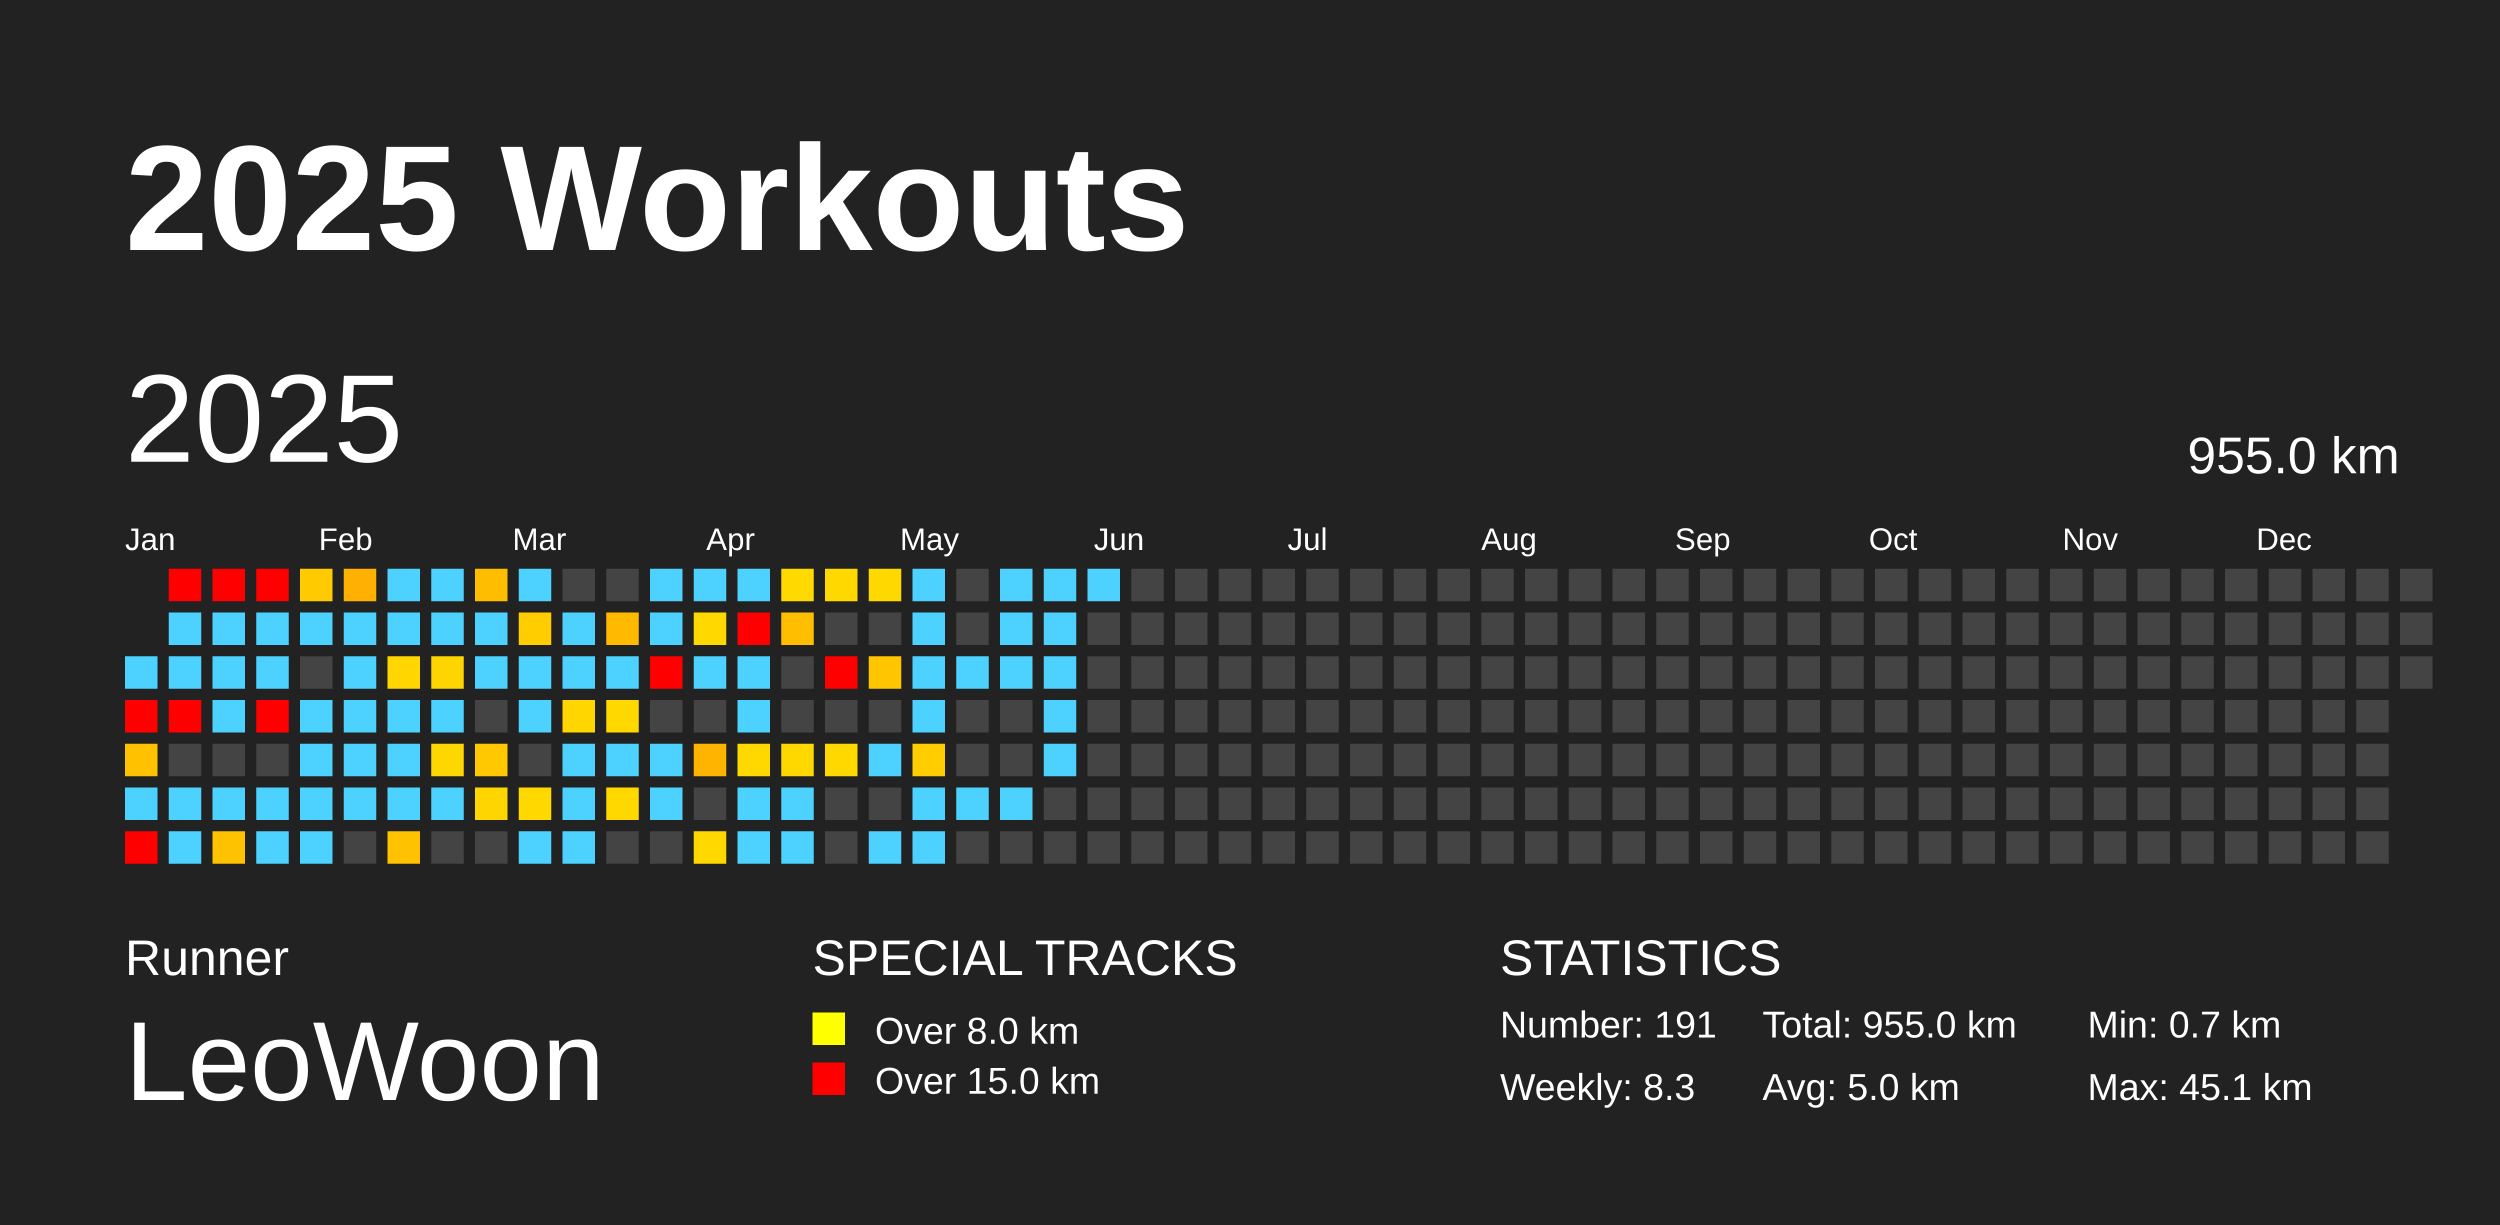
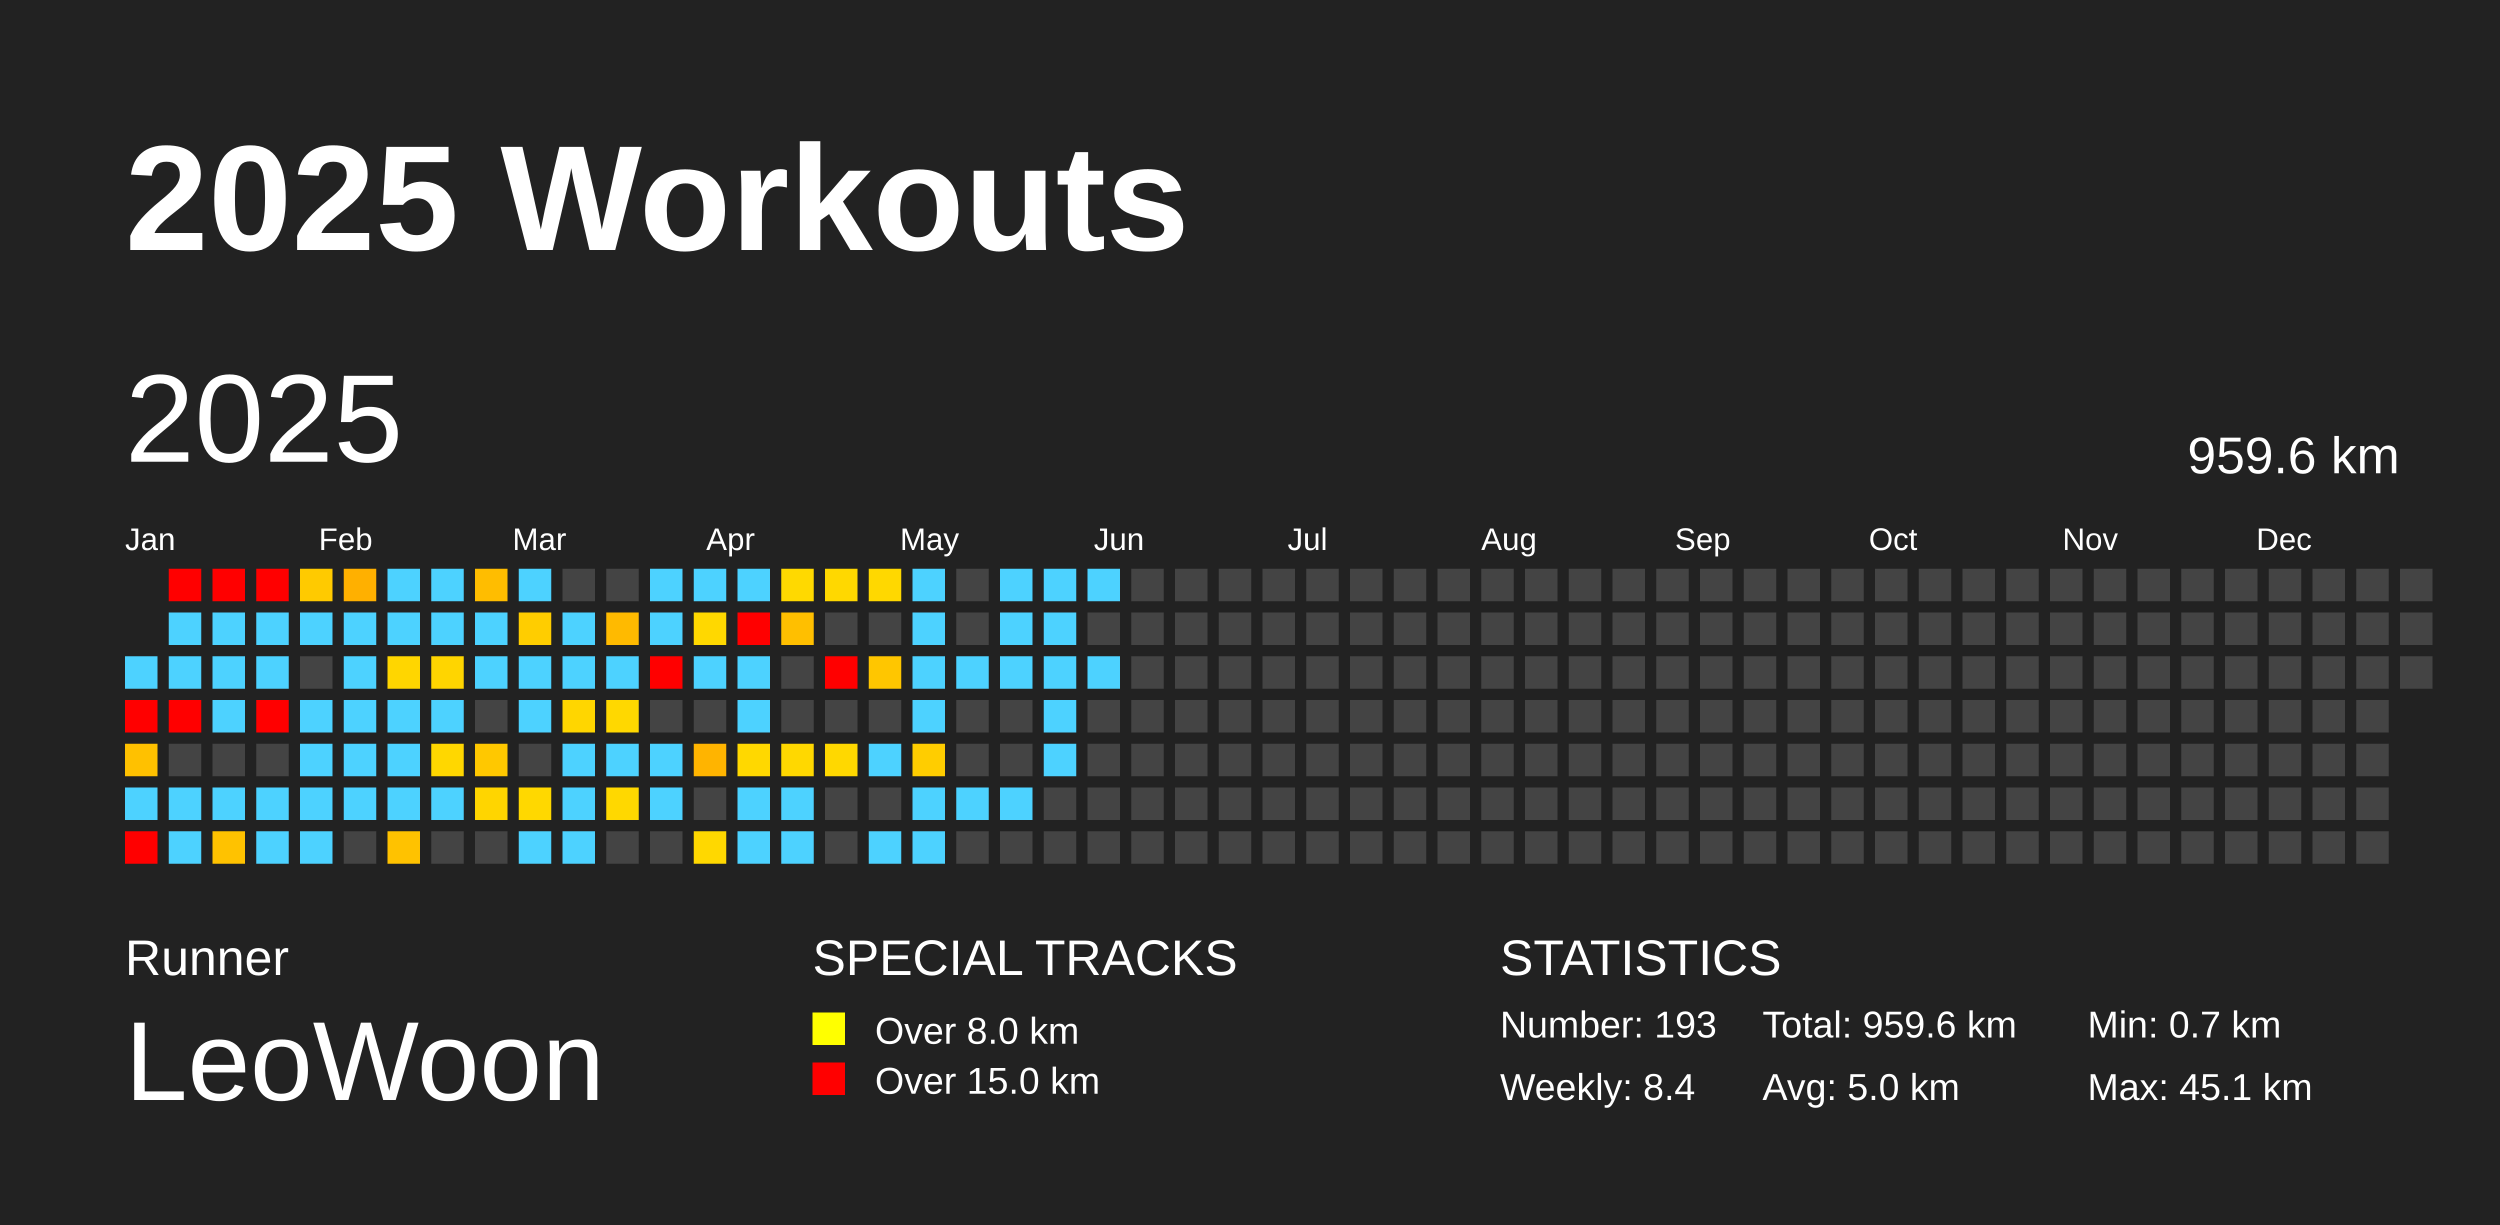
<svg xmlns="http://www.w3.org/2000/svg" baseProfile="full" height="98mm" version="1.1" viewBox="0,0,200,98" width="200mm">
  <defs />
  <rect fill="#222222" height="98" width="200" x="0" y="0" />
  <text fill="#FFFFFF" style="font-size:12px; font-family:Arial; font-weight:bold;" x="10" y="20">2025 Workouts</text>
  <text fill="#FFFFFF" style="font-size:4px; font-family:Arial" x="10" y="78">Runner</text>
  <text fill="#FFFFFF" style="font-size:9px; font-family:Arial" x="10" y="88">LeoWoon</text>
  <text fill="#FFFFFF" style="font-size:4px; font-family:Arial" x="65" y="78">SPECIAL TRACKS</text>
  <rect fill="yellow" height="2.6" width="2.6" x="65" y="81" />
  <text fill="#FFFFFF" style="font-size:3px; font-family:Arial" x="70" y="83.5">Over 8.0 km</text>
  <rect fill="red" height="2.6" width="2.6" x="65" y="85" />
  <text fill="#FFFFFF" style="font-size:3px; font-family:Arial" x="70" y="87.5">Over 15.0 km</text>
  <text fill="#FFFFFF" style="font-size:4px; font-family:Arial" x="120" y="78">STATISTICS</text>
-   <text fill="#FFFFFF" style="font-size:3px; font-family:Arial" x="120" y="83">Number: 191</text>
-   <text fill="#FFFFFF" style="font-size:3px; font-family:Arial" x="120" y="88">Weekly: 8.3</text>
-   <text fill="#FFFFFF" style="font-size:3px; font-family:Arial" x="141" y="83">Total: 955.0 km</text>
+   <text fill="#FFFFFF" style="font-size:3px; font-family:Arial" x="120" y="83">Number: 193</text>
+   <text fill="#FFFFFF" style="font-size:3px; font-family:Arial" x="120" y="88">Weekly: 8.4</text>
+   <text fill="#FFFFFF" style="font-size:3px; font-family:Arial" x="141" y="83">Total: 959.6 km</text>
  <text fill="#FFFFFF" style="font-size:3px; font-family:Arial" x="141" y="88">Avg: 5.0 km</text>
  <text fill="#FFFFFF" style="font-size:3px; font-family:Arial" x="167" y="83">Min: 0.7 km</text>
  <text fill="#FFFFFF" style="font-size:3px; font-family:Arial" x="167" y="88">Max: 45.1 km</text>
  <text dominant-baseline="hanging" fill="#FFFFFF" style="font-size:10.0px; font-family:Arial;" x="10" y="30">2025</text>
-   <text dominant-baseline="hanging" fill="#FFFFFF" style="font-size:4.125px; font-family:Arial;" x="175" y="35">955.0 km</text>
+   <text dominant-baseline="hanging" fill="#FFFFFF" style="font-size:4.125px; font-family:Arial;" x="175" y="35">959.6 km</text>
  <text fill="#FFFFFF" style="font-size:2.5px; font-family:Arial" x="10.0" y="44">Jan</text>
  <text fill="#FFFFFF" style="font-size:2.5px; font-family:Arial" x="25.5" y="44">Feb</text>
  <text fill="#FFFFFF" style="font-size:2.5px; font-family:Arial" x="41.0" y="44">Mar</text>
  <text fill="#FFFFFF" style="font-size:2.5px; font-family:Arial" x="56.5" y="44">Apr</text>
  <text fill="#FFFFFF" style="font-size:2.5px; font-family:Arial" x="72.0" y="44">May</text>
  <text fill="#FFFFFF" style="font-size:2.5px; font-family:Arial" x="87.5" y="44">Jun</text>
  <text fill="#FFFFFF" style="font-size:2.5px; font-family:Arial" x="103.0" y="44">Jul</text>
  <text fill="#FFFFFF" style="font-size:2.5px; font-family:Arial" x="118.5" y="44">Aug</text>
  <text fill="#FFFFFF" style="font-size:2.5px; font-family:Arial" x="134.0" y="44">Sep</text>
  <text fill="#FFFFFF" style="font-size:2.5px; font-family:Arial" x="149.5" y="44">Oct</text>
  <text fill="#FFFFFF" style="font-size:2.5px; font-family:Arial" x="165.0" y="44">Nov</text>
  <text fill="#FFFFFF" style="font-size:2.5px; font-family:Arial" x="180.5" y="44">Dec</text>
  <rect fill="#4dd2ff" height="2.6" width="2.6" x="10.0" y="52.5" />
  <rect fill="red" height="2.6" width="2.6" x="10.0" y="56.0" />
  <rect fill="#ffc100" height="2.6" width="2.6" x="10.0" y="59.5" />
  <rect fill="#4dd2ff" height="2.6" width="2.6" x="10.0" y="63.0" />
  <rect fill="red" height="2.6" width="2.6" x="10.0" y="66.5" />
  <rect fill="red" height="2.6" width="2.6" x="13.5" y="45.5" />
  <rect fill="#4dd2ff" height="2.6" width="2.6" x="13.5" y="49.0" />
  <rect fill="#4dd2ff" height="2.6" width="2.6" x="13.5" y="52.5" />
  <rect fill="red" height="2.6" width="2.6" x="13.5" y="56.0" />
  <rect fill="#444444" height="2.6" width="2.6" x="13.5" y="59.5" />
  <rect fill="#4dd2ff" height="2.6" width="2.6" x="13.5" y="63.0" />
  <rect fill="#4dd2ff" height="2.6" width="2.6" x="13.5" y="66.5" />
  <rect fill="red" height="2.6" width="2.6" x="17.0" y="45.5" />
  <rect fill="#4dd2ff" height="2.6" width="2.6" x="17.0" y="49.0" />
  <rect fill="#4dd2ff" height="2.6" width="2.6" x="17.0" y="52.5" />
  <rect fill="#4dd2ff" height="2.6" width="2.6" x="17.0" y="56.0" />
  <rect fill="#444444" height="2.6" width="2.6" x="17.0" y="59.5" />
  <rect fill="#4dd2ff" height="2.6" width="2.6" x="17.0" y="63.0" />
  <rect fill="#ffc200" height="2.6" width="2.6" x="17.0" y="66.5" />
  <rect fill="red" height="2.6" width="2.6" x="20.5" y="45.5" />
  <rect fill="#4dd2ff" height="2.6" width="2.6" x="20.5" y="49.0" />
  <rect fill="#4dd2ff" height="2.6" width="2.6" x="20.5" y="52.5" />
  <rect fill="red" height="2.6" width="2.6" x="20.5" y="56.0" />
  <rect fill="#444444" height="2.6" width="2.6" x="20.5" y="59.5" />
  <rect fill="#4dd2ff" height="2.6" width="2.6" x="20.5" y="63.0" />
  <rect fill="#4dd2ff" height="2.6" width="2.6" x="20.5" y="66.5" />
  <rect fill="#ffca00" height="2.6" width="2.6" x="24.0" y="45.5" />
  <rect fill="#4dd2ff" height="2.6" width="2.6" x="24.0" y="49.0" />
  <rect fill="#444444" height="2.6" width="2.6" x="24.0" y="52.5" />
  <rect fill="#4dd2ff" height="2.6" width="2.6" x="24.0" y="56.0" />
  <rect fill="#4dd2ff" height="2.6" width="2.6" x="24.0" y="59.5" />
  <rect fill="#4dd2ff" height="2.6" width="2.6" x="24.0" y="63.0" />
  <rect fill="#4dd2ff" height="2.6" width="2.6" x="24.0" y="66.5" />
  <rect fill="#ffb000" height="2.6" width="2.6" x="27.5" y="45.5" />
  <rect fill="#4dd2ff" height="2.6" width="2.6" x="27.5" y="49.0" />
  <rect fill="#4dd2ff" height="2.6" width="2.6" x="27.5" y="52.5" />
  <rect fill="#4dd2ff" height="2.6" width="2.6" x="27.5" y="56.0" />
  <rect fill="#4dd2ff" height="2.6" width="2.6" x="27.5" y="59.5" />
  <rect fill="#4dd2ff" height="2.6" width="2.6" x="27.5" y="63.0" />
  <rect fill="#444444" height="2.6" width="2.6" x="27.5" y="66.5" />
  <rect fill="#4dd2ff" height="2.6" width="2.6" x="31.0" y="45.5" />
  <rect fill="#4dd2ff" height="2.6" width="2.6" x="31.0" y="49.0" />
  <rect fill="#ffd600" height="2.6" width="2.6" x="31.0" y="52.5" />
  <rect fill="#4dd2ff" height="2.6" width="2.6" x="31.0" y="56.0" />
  <rect fill="#4dd2ff" height="2.6" width="2.6" x="31.0" y="59.5" />
  <rect fill="#4dd2ff" height="2.6" width="2.6" x="31.0" y="63.0" />
  <rect fill="#ffc200" height="2.6" width="2.6" x="31.0" y="66.5" />
  <rect fill="#4dd2ff" height="2.6" width="2.6" x="34.5" y="45.5" />
  <rect fill="#4dd2ff" height="2.6" width="2.6" x="34.5" y="49.0" />
  <rect fill="#ffd500" height="2.6" width="2.6" x="34.5" y="52.5" />
  <rect fill="#4dd2ff" height="2.6" width="2.6" x="34.5" y="56.0" />
  <rect fill="#ffd700" height="2.6" width="2.6" x="34.5" y="59.5" />
  <rect fill="#4dd2ff" height="2.6" width="2.6" x="34.5" y="63.0" />
  <rect fill="#444444" height="2.6" width="2.6" x="34.5" y="66.5" />
  <rect fill="#ffbd00" height="2.6" width="2.6" x="38.0" y="45.5" />
  <rect fill="#4dd2ff" height="2.6" width="2.6" x="38.0" y="49.0" />
  <rect fill="#4dd2ff" height="2.6" width="2.6" x="38.0" y="52.5" />
  <rect fill="#444444" height="2.6" width="2.6" x="38.0" y="56.0" />
  <rect fill="#ffc800" height="2.6" width="2.6" x="38.0" y="59.5" />
  <rect fill="#ffd500" height="2.6" width="2.6" x="38.0" y="63.0" />
  <rect fill="#444444" height="2.6" width="2.6" x="38.0" y="66.5" />
  <rect fill="#4dd2ff" height="2.6" width="2.6" x="41.5" y="45.5" />
  <rect fill="#ffcd00" height="2.6" width="2.6" x="41.5" y="49.0" />
  <rect fill="#4dd2ff" height="2.6" width="2.6" x="41.5" y="52.5" />
  <rect fill="#4dd2ff" height="2.6" width="2.6" x="41.5" y="56.0" />
  <rect fill="#444444" height="2.6" width="2.6" x="41.5" y="59.5" />
  <rect fill="#ffd800" height="2.6" width="2.6" x="41.5" y="63.0" />
  <rect fill="#4dd2ff" height="2.6" width="2.6" x="41.5" y="66.5" />
  <rect fill="#444444" height="2.6" width="2.6" x="45.0" y="45.5" />
  <rect fill="#4dd2ff" height="2.6" width="2.6" x="45.0" y="49.0" />
  <rect fill="#4dd2ff" height="2.6" width="2.6" x="45.0" y="52.5" />
  <rect fill="#ffd600" height="2.6" width="2.6" x="45.0" y="56.0" />
  <rect fill="#4dd2ff" height="2.6" width="2.6" x="45.0" y="59.5" />
  <rect fill="#4dd2ff" height="2.6" width="2.6" x="45.0" y="63.0" />
  <rect fill="#4dd2ff" height="2.6" width="2.6" x="45.0" y="66.5" />
  <rect fill="#444444" height="2.6" width="2.6" x="48.5" y="45.5" />
  <rect fill="#ffba00" height="2.6" width="2.6" x="48.5" y="49.0" />
  <rect fill="#4dd2ff" height="2.6" width="2.6" x="48.5" y="52.5" />
  <rect fill="#ffd800" height="2.6" width="2.6" x="48.5" y="56.0" />
  <rect fill="#4dd2ff" height="2.6" width="2.6" x="48.5" y="59.5" />
  <rect fill="#ffd800" height="2.6" width="2.6" x="48.5" y="63.0" />
  <rect fill="#444444" height="2.6" width="2.6" x="48.5" y="66.5" />
  <rect fill="#4dd2ff" height="2.6" width="2.6" x="52.0" y="45.5" />
  <rect fill="#4dd2ff" height="2.6" width="2.6" x="52.0" y="49.0" />
  <rect fill="red" height="2.6" width="2.6" x="52.0" y="52.5" />
  <rect fill="#444444" height="2.6" width="2.6" x="52.0" y="56.0" />
  <rect fill="#4dd2ff" height="2.6" width="2.6" x="52.0" y="59.5" />
  <rect fill="#4dd2ff" height="2.6" width="2.6" x="52.0" y="63.0" />
  <rect fill="#444444" height="2.6" width="2.6" x="52.0" y="66.5" />
  <rect fill="#4dd2ff" height="2.6" width="2.6" x="55.5" y="45.5" />
  <rect fill="#ffd800" height="2.6" width="2.6" x="55.5" y="49.0" />
  <rect fill="#4dd2ff" height="2.6" width="2.6" x="55.5" y="52.5" />
  <rect fill="#444444" height="2.6" width="2.6" x="55.5" y="56.0" />
  <rect fill="#ffb400" height="2.6" width="2.6" x="55.5" y="59.5" />
  <rect fill="#444444" height="2.6" width="2.6" x="55.5" y="63.0" />
  <rect fill="#ffd800" height="2.6" width="2.6" x="55.5" y="66.5" />
  <rect fill="#4dd2ff" height="2.6" width="2.6" x="59.0" y="45.5" />
  <rect fill="red" height="2.6" width="2.6" x="59.0" y="49.0" />
  <rect fill="#4dd2ff" height="2.6" width="2.6" x="59.0" y="52.5" />
  <rect fill="#4dd2ff" height="2.6" width="2.6" x="59.0" y="56.0" />
  <rect fill="#ffd800" height="2.6" width="2.6" x="59.0" y="59.5" />
  <rect fill="#4dd2ff" height="2.6" width="2.6" x="59.0" y="63.0" />
  <rect fill="#4dd2ff" height="2.6" width="2.6" x="59.0" y="66.5" />
  <rect fill="#ffd900" height="2.6" width="2.6" x="62.5" y="45.5" />
  <rect fill="#ffbf00" height="2.6" width="2.6" x="62.5" y="49.0" />
  <rect fill="#444444" height="2.6" width="2.6" x="62.5" y="52.5" />
  <rect fill="#444444" height="2.6" width="2.6" x="62.5" y="56.0" />
  <rect fill="#ffd800" height="2.6" width="2.6" x="62.5" y="59.5" />
  <rect fill="#4dd2ff" height="2.6" width="2.6" x="62.5" y="63.0" />
  <rect fill="#4dd2ff" height="2.6" width="2.6" x="62.5" y="66.5" />
  <rect fill="#ffd800" height="2.6" width="2.6" x="66.0" y="45.5" />
  <rect fill="#444444" height="2.6" width="2.6" x="66.0" y="49.0" />
  <rect fill="red" height="2.6" width="2.6" x="66.0" y="52.5" />
  <rect fill="#444444" height="2.6" width="2.6" x="66.0" y="56.0" />
  <rect fill="#ffd800" height="2.6" width="2.6" x="66.0" y="59.5" />
  <rect fill="#444444" height="2.6" width="2.6" x="66.0" y="63.0" />
  <rect fill="#444444" height="2.6" width="2.6" x="66.0" y="66.5" />
  <rect fill="#ffd800" height="2.6" width="2.6" x="69.5" y="45.5" />
  <rect fill="#444444" height="2.6" width="2.6" x="69.5" y="49.0" />
  <rect fill="#ffc600" height="2.6" width="2.6" x="69.5" y="52.5" />
  <rect fill="#444444" height="2.6" width="2.6" x="69.5" y="56.0" />
  <rect fill="#4dd2ff" height="2.6" width="2.6" x="69.5" y="59.5" />
  <rect fill="#444444" height="2.6" width="2.6" x="69.5" y="63.0" />
  <rect fill="#4dd2ff" height="2.6" width="2.6" x="69.5" y="66.5" />
  <rect fill="#4dd2ff" height="2.6" width="2.6" x="73.0" y="45.5" />
  <rect fill="#4dd2ff" height="2.6" width="2.6" x="73.0" y="49.0" />
  <rect fill="#4dd2ff" height="2.6" width="2.6" x="73.0" y="52.5" />
  <rect fill="#4dd2ff" height="2.6" width="2.6" x="73.0" y="56.0" />
  <rect fill="#ffcd00" height="2.6" width="2.6" x="73.0" y="59.5" />
  <rect fill="#4dd2ff" height="2.6" width="2.6" x="73.0" y="63.0" />
  <rect fill="#4dd2ff" height="2.6" width="2.6" x="73.0" y="66.5" />
  <rect fill="#444444" height="2.6" width="2.6" x="76.5" y="45.5" />
  <rect fill="#444444" height="2.6" width="2.6" x="76.5" y="49.0" />
  <rect fill="#4dd2ff" height="2.6" width="2.6" x="76.5" y="52.5" />
  <rect fill="#444444" height="2.6" width="2.6" x="76.5" y="56.0" />
  <rect fill="#444444" height="2.6" width="2.6" x="76.5" y="59.5" />
  <rect fill="#4dd2ff" height="2.6" width="2.6" x="76.5" y="63.0" />
  <rect fill="#444444" height="2.6" width="2.6" x="76.5" y="66.5" />
  <rect fill="#4dd2ff" height="2.6" width="2.6" x="80.0" y="45.5" />
  <rect fill="#4dd2ff" height="2.6" width="2.6" x="80.0" y="49.0" />
  <rect fill="#4dd2ff" height="2.6" width="2.6" x="80.0" y="52.5" />
  <rect fill="#444444" height="2.6" width="2.6" x="80.0" y="56.0" />
  <rect fill="#444444" height="2.6" width="2.6" x="80.0" y="59.5" />
  <rect fill="#4dd2ff" height="2.6" width="2.6" x="80.0" y="63.0" />
  <rect fill="#444444" height="2.6" width="2.6" x="80.0" y="66.5" />
  <rect fill="#4dd2ff" height="2.6" width="2.6" x="83.5" y="45.5" />
  <rect fill="#4dd2ff" height="2.6" width="2.6" x="83.5" y="49.0" />
  <rect fill="#4dd2ff" height="2.6" width="2.6" x="83.5" y="52.5" />
  <rect fill="#4dd2ff" height="2.6" width="2.6" x="83.5" y="56.0" />
  <rect fill="#4dd2ff" height="2.6" width="2.6" x="83.5" y="59.5" />
  <rect fill="#444444" height="2.6" width="2.6" x="83.5" y="63.0" />
  <rect fill="#444444" height="2.6" width="2.6" x="83.5" y="66.5" />
  <rect fill="#4dd2ff" height="2.6" width="2.6" x="87.0" y="45.5" />
  <rect fill="#444444" height="2.6" width="2.6" x="87.0" y="49.0" />
-   <rect fill="#444444" height="2.6" width="2.6" x="87.0" y="52.5" />
+   <rect fill="#4dd2ff" height="2.6" width="2.6" x="87.0" y="52.5" />
  <rect fill="#444444" height="2.6" width="2.6" x="87.0" y="56.0" />
  <rect fill="#444444" height="2.6" width="2.6" x="87.0" y="59.5" />
  <rect fill="#444444" height="2.6" width="2.6" x="87.0" y="63.0" />
  <rect fill="#444444" height="2.6" width="2.6" x="87.0" y="66.5" />
  <rect fill="#444444" height="2.6" width="2.6" x="90.5" y="45.5" />
  <rect fill="#444444" height="2.6" width="2.6" x="90.5" y="49.0" />
  <rect fill="#444444" height="2.6" width="2.6" x="90.5" y="52.5" />
  <rect fill="#444444" height="2.6" width="2.6" x="90.5" y="56.0" />
  <rect fill="#444444" height="2.6" width="2.6" x="90.5" y="59.5" />
  <rect fill="#444444" height="2.6" width="2.6" x="90.5" y="63.0" />
  <rect fill="#444444" height="2.6" width="2.6" x="90.5" y="66.5" />
  <rect fill="#444444" height="2.6" width="2.6" x="94.0" y="45.5" />
  <rect fill="#444444" height="2.6" width="2.6" x="94.0" y="49.0" />
  <rect fill="#444444" height="2.6" width="2.6" x="94.0" y="52.5" />
  <rect fill="#444444" height="2.6" width="2.6" x="94.0" y="56.0" />
  <rect fill="#444444" height="2.6" width="2.6" x="94.0" y="59.5" />
  <rect fill="#444444" height="2.6" width="2.6" x="94.0" y="63.0" />
  <rect fill="#444444" height="2.6" width="2.6" x="94.0" y="66.5" />
  <rect fill="#444444" height="2.6" width="2.6" x="97.5" y="45.5" />
  <rect fill="#444444" height="2.6" width="2.6" x="97.5" y="49.0" />
  <rect fill="#444444" height="2.6" width="2.6" x="97.5" y="52.5" />
  <rect fill="#444444" height="2.6" width="2.6" x="97.5" y="56.0" />
  <rect fill="#444444" height="2.6" width="2.6" x="97.5" y="59.5" />
  <rect fill="#444444" height="2.6" width="2.6" x="97.5" y="63.0" />
  <rect fill="#444444" height="2.6" width="2.6" x="97.5" y="66.5" />
  <rect fill="#444444" height="2.6" width="2.6" x="101.0" y="45.5" />
  <rect fill="#444444" height="2.6" width="2.6" x="101.0" y="49.0" />
  <rect fill="#444444" height="2.6" width="2.6" x="101.0" y="52.5" />
  <rect fill="#444444" height="2.6" width="2.6" x="101.0" y="56.0" />
  <rect fill="#444444" height="2.6" width="2.6" x="101.0" y="59.5" />
  <rect fill="#444444" height="2.6" width="2.6" x="101.0" y="63.0" />
  <rect fill="#444444" height="2.6" width="2.6" x="101.0" y="66.5" />
  <rect fill="#444444" height="2.6" width="2.6" x="104.5" y="45.5" />
  <rect fill="#444444" height="2.6" width="2.6" x="104.5" y="49.0" />
  <rect fill="#444444" height="2.6" width="2.6" x="104.5" y="52.5" />
  <rect fill="#444444" height="2.6" width="2.6" x="104.5" y="56.0" />
  <rect fill="#444444" height="2.6" width="2.6" x="104.5" y="59.5" />
  <rect fill="#444444" height="2.6" width="2.6" x="104.5" y="63.0" />
  <rect fill="#444444" height="2.6" width="2.6" x="104.5" y="66.5" />
  <rect fill="#444444" height="2.6" width="2.6" x="108.0" y="45.5" />
  <rect fill="#444444" height="2.6" width="2.6" x="108.0" y="49.0" />
  <rect fill="#444444" height="2.6" width="2.6" x="108.0" y="52.5" />
  <rect fill="#444444" height="2.6" width="2.6" x="108.0" y="56.0" />
  <rect fill="#444444" height="2.6" width="2.6" x="108.0" y="59.5" />
  <rect fill="#444444" height="2.6" width="2.6" x="108.0" y="63.0" />
  <rect fill="#444444" height="2.6" width="2.6" x="108.0" y="66.5" />
  <rect fill="#444444" height="2.6" width="2.6" x="111.5" y="45.5" />
  <rect fill="#444444" height="2.6" width="2.6" x="111.5" y="49.0" />
  <rect fill="#444444" height="2.6" width="2.6" x="111.5" y="52.5" />
  <rect fill="#444444" height="2.6" width="2.6" x="111.5" y="56.0" />
  <rect fill="#444444" height="2.6" width="2.6" x="111.5" y="59.5" />
  <rect fill="#444444" height="2.6" width="2.6" x="111.5" y="63.0" />
  <rect fill="#444444" height="2.6" width="2.6" x="111.5" y="66.5" />
  <rect fill="#444444" height="2.6" width="2.6" x="115.0" y="45.5" />
  <rect fill="#444444" height="2.6" width="2.6" x="115.0" y="49.0" />
  <rect fill="#444444" height="2.6" width="2.6" x="115.0" y="52.5" />
  <rect fill="#444444" height="2.6" width="2.6" x="115.0" y="56.0" />
  <rect fill="#444444" height="2.6" width="2.6" x="115.0" y="59.5" />
  <rect fill="#444444" height="2.6" width="2.6" x="115.0" y="63.0" />
  <rect fill="#444444" height="2.6" width="2.6" x="115.0" y="66.5" />
  <rect fill="#444444" height="2.6" width="2.6" x="118.5" y="45.5" />
  <rect fill="#444444" height="2.6" width="2.6" x="118.5" y="49.0" />
  <rect fill="#444444" height="2.6" width="2.6" x="118.5" y="52.5" />
  <rect fill="#444444" height="2.6" width="2.6" x="118.5" y="56.0" />
  <rect fill="#444444" height="2.6" width="2.6" x="118.5" y="59.5" />
  <rect fill="#444444" height="2.6" width="2.6" x="118.5" y="63.0" />
  <rect fill="#444444" height="2.6" width="2.6" x="118.5" y="66.5" />
  <rect fill="#444444" height="2.6" width="2.6" x="122.0" y="45.5" />
  <rect fill="#444444" height="2.6" width="2.6" x="122.0" y="49.0" />
  <rect fill="#444444" height="2.6" width="2.6" x="122.0" y="52.5" />
  <rect fill="#444444" height="2.6" width="2.6" x="122.0" y="56.0" />
  <rect fill="#444444" height="2.6" width="2.6" x="122.0" y="59.5" />
  <rect fill="#444444" height="2.6" width="2.6" x="122.0" y="63.0" />
  <rect fill="#444444" height="2.6" width="2.6" x="122.0" y="66.5" />
  <rect fill="#444444" height="2.6" width="2.6" x="125.5" y="45.5" />
  <rect fill="#444444" height="2.6" width="2.6" x="125.5" y="49.0" />
  <rect fill="#444444" height="2.6" width="2.6" x="125.5" y="52.5" />
  <rect fill="#444444" height="2.6" width="2.6" x="125.5" y="56.0" />
  <rect fill="#444444" height="2.6" width="2.6" x="125.5" y="59.5" />
  <rect fill="#444444" height="2.6" width="2.6" x="125.5" y="63.0" />
  <rect fill="#444444" height="2.6" width="2.6" x="125.5" y="66.5" />
  <rect fill="#444444" height="2.6" width="2.6" x="129.0" y="45.5" />
  <rect fill="#444444" height="2.6" width="2.6" x="129.0" y="49.0" />
  <rect fill="#444444" height="2.6" width="2.6" x="129.0" y="52.5" />
  <rect fill="#444444" height="2.6" width="2.6" x="129.0" y="56.0" />
  <rect fill="#444444" height="2.6" width="2.6" x="129.0" y="59.5" />
  <rect fill="#444444" height="2.6" width="2.6" x="129.0" y="63.0" />
  <rect fill="#444444" height="2.6" width="2.6" x="129.0" y="66.5" />
  <rect fill="#444444" height="2.6" width="2.6" x="132.5" y="45.5" />
  <rect fill="#444444" height="2.6" width="2.6" x="132.5" y="49.0" />
  <rect fill="#444444" height="2.6" width="2.6" x="132.5" y="52.5" />
  <rect fill="#444444" height="2.6" width="2.6" x="132.5" y="56.0" />
  <rect fill="#444444" height="2.6" width="2.6" x="132.5" y="59.5" />
  <rect fill="#444444" height="2.6" width="2.6" x="132.5" y="63.0" />
  <rect fill="#444444" height="2.6" width="2.6" x="132.5" y="66.5" />
  <rect fill="#444444" height="2.6" width="2.6" x="136.0" y="45.5" />
  <rect fill="#444444" height="2.6" width="2.6" x="136.0" y="49.0" />
  <rect fill="#444444" height="2.6" width="2.6" x="136.0" y="52.5" />
  <rect fill="#444444" height="2.6" width="2.6" x="136.0" y="56.0" />
  <rect fill="#444444" height="2.6" width="2.6" x="136.0" y="59.5" />
  <rect fill="#444444" height="2.6" width="2.6" x="136.0" y="63.0" />
  <rect fill="#444444" height="2.6" width="2.6" x="136.0" y="66.5" />
  <rect fill="#444444" height="2.6" width="2.6" x="139.5" y="45.5" />
  <rect fill="#444444" height="2.6" width="2.6" x="139.5" y="49.0" />
  <rect fill="#444444" height="2.6" width="2.6" x="139.5" y="52.5" />
  <rect fill="#444444" height="2.6" width="2.6" x="139.5" y="56.0" />
  <rect fill="#444444" height="2.6" width="2.6" x="139.5" y="59.5" />
  <rect fill="#444444" height="2.6" width="2.6" x="139.5" y="63.0" />
  <rect fill="#444444" height="2.6" width="2.6" x="139.5" y="66.5" />
  <rect fill="#444444" height="2.6" width="2.6" x="143.0" y="45.5" />
  <rect fill="#444444" height="2.6" width="2.6" x="143.0" y="49.0" />
  <rect fill="#444444" height="2.6" width="2.6" x="143.0" y="52.5" />
  <rect fill="#444444" height="2.6" width="2.6" x="143.0" y="56.0" />
  <rect fill="#444444" height="2.6" width="2.6" x="143.0" y="59.5" />
  <rect fill="#444444" height="2.6" width="2.6" x="143.0" y="63.0" />
  <rect fill="#444444" height="2.6" width="2.6" x="143.0" y="66.5" />
  <rect fill="#444444" height="2.6" width="2.6" x="146.5" y="45.5" />
  <rect fill="#444444" height="2.6" width="2.6" x="146.5" y="49.0" />
  <rect fill="#444444" height="2.6" width="2.6" x="146.5" y="52.5" />
  <rect fill="#444444" height="2.6" width="2.6" x="146.5" y="56.0" />
  <rect fill="#444444" height="2.6" width="2.6" x="146.5" y="59.5" />
  <rect fill="#444444" height="2.6" width="2.6" x="146.5" y="63.0" />
  <rect fill="#444444" height="2.6" width="2.6" x="146.5" y="66.5" />
  <rect fill="#444444" height="2.6" width="2.6" x="150.0" y="45.5" />
  <rect fill="#444444" height="2.6" width="2.6" x="150.0" y="49.0" />
  <rect fill="#444444" height="2.6" width="2.6" x="150.0" y="52.5" />
  <rect fill="#444444" height="2.6" width="2.6" x="150.0" y="56.0" />
  <rect fill="#444444" height="2.6" width="2.6" x="150.0" y="59.5" />
  <rect fill="#444444" height="2.6" width="2.6" x="150.0" y="63.0" />
  <rect fill="#444444" height="2.6" width="2.6" x="150.0" y="66.5" />
  <rect fill="#444444" height="2.6" width="2.6" x="153.5" y="45.5" />
  <rect fill="#444444" height="2.6" width="2.6" x="153.5" y="49.0" />
  <rect fill="#444444" height="2.6" width="2.6" x="153.5" y="52.5" />
  <rect fill="#444444" height="2.6" width="2.6" x="153.5" y="56.0" />
  <rect fill="#444444" height="2.6" width="2.6" x="153.5" y="59.5" />
  <rect fill="#444444" height="2.6" width="2.6" x="153.5" y="63.0" />
  <rect fill="#444444" height="2.6" width="2.6" x="153.5" y="66.5" />
  <rect fill="#444444" height="2.6" width="2.6" x="157.0" y="45.5" />
  <rect fill="#444444" height="2.6" width="2.6" x="157.0" y="49.0" />
  <rect fill="#444444" height="2.6" width="2.6" x="157.0" y="52.5" />
  <rect fill="#444444" height="2.6" width="2.6" x="157.0" y="56.0" />
  <rect fill="#444444" height="2.6" width="2.6" x="157.0" y="59.5" />
  <rect fill="#444444" height="2.6" width="2.6" x="157.0" y="63.0" />
  <rect fill="#444444" height="2.6" width="2.6" x="157.0" y="66.5" />
  <rect fill="#444444" height="2.6" width="2.6" x="160.5" y="45.5" />
  <rect fill="#444444" height="2.6" width="2.6" x="160.5" y="49.0" />
  <rect fill="#444444" height="2.6" width="2.6" x="160.5" y="52.5" />
  <rect fill="#444444" height="2.6" width="2.6" x="160.5" y="56.0" />
  <rect fill="#444444" height="2.6" width="2.6" x="160.5" y="59.5" />
  <rect fill="#444444" height="2.6" width="2.6" x="160.5" y="63.0" />
  <rect fill="#444444" height="2.6" width="2.6" x="160.5" y="66.5" />
  <rect fill="#444444" height="2.6" width="2.6" x="164.0" y="45.5" />
  <rect fill="#444444" height="2.6" width="2.6" x="164.0" y="49.0" />
  <rect fill="#444444" height="2.6" width="2.6" x="164.0" y="52.5" />
  <rect fill="#444444" height="2.6" width="2.6" x="164.0" y="56.0" />
  <rect fill="#444444" height="2.6" width="2.6" x="164.0" y="59.5" />
  <rect fill="#444444" height="2.6" width="2.6" x="164.0" y="63.0" />
  <rect fill="#444444" height="2.6" width="2.6" x="164.0" y="66.5" />
  <rect fill="#444444" height="2.6" width="2.6" x="167.5" y="45.5" />
  <rect fill="#444444" height="2.6" width="2.6" x="167.5" y="49.0" />
  <rect fill="#444444" height="2.6" width="2.6" x="167.5" y="52.5" />
  <rect fill="#444444" height="2.6" width="2.6" x="167.5" y="56.0" />
  <rect fill="#444444" height="2.6" width="2.6" x="167.5" y="59.5" />
  <rect fill="#444444" height="2.6" width="2.6" x="167.5" y="63.0" />
  <rect fill="#444444" height="2.6" width="2.6" x="167.5" y="66.5" />
  <rect fill="#444444" height="2.6" width="2.6" x="171.0" y="45.5" />
  <rect fill="#444444" height="2.6" width="2.6" x="171.0" y="49.0" />
  <rect fill="#444444" height="2.6" width="2.6" x="171.0" y="52.5" />
  <rect fill="#444444" height="2.6" width="2.6" x="171.0" y="56.0" />
  <rect fill="#444444" height="2.6" width="2.6" x="171.0" y="59.5" />
  <rect fill="#444444" height="2.6" width="2.6" x="171.0" y="63.0" />
  <rect fill="#444444" height="2.6" width="2.6" x="171.0" y="66.5" />
  <rect fill="#444444" height="2.6" width="2.6" x="174.5" y="45.5" />
  <rect fill="#444444" height="2.6" width="2.6" x="174.5" y="49.0" />
  <rect fill="#444444" height="2.6" width="2.6" x="174.5" y="52.5" />
  <rect fill="#444444" height="2.6" width="2.6" x="174.5" y="56.0" />
  <rect fill="#444444" height="2.6" width="2.6" x="174.5" y="59.5" />
  <rect fill="#444444" height="2.6" width="2.6" x="174.5" y="63.0" />
  <rect fill="#444444" height="2.6" width="2.6" x="174.5" y="66.5" />
  <rect fill="#444444" height="2.6" width="2.6" x="178.0" y="45.5" />
  <rect fill="#444444" height="2.6" width="2.6" x="178.0" y="49.0" />
  <rect fill="#444444" height="2.6" width="2.6" x="178.0" y="52.5" />
  <rect fill="#444444" height="2.6" width="2.6" x="178.0" y="56.0" />
  <rect fill="#444444" height="2.6" width="2.6" x="178.0" y="59.5" />
  <rect fill="#444444" height="2.6" width="2.6" x="178.0" y="63.0" />
  <rect fill="#444444" height="2.6" width="2.6" x="178.0" y="66.5" />
  <rect fill="#444444" height="2.6" width="2.6" x="181.5" y="45.5" />
  <rect fill="#444444" height="2.6" width="2.6" x="181.5" y="49.0" />
  <rect fill="#444444" height="2.6" width="2.6" x="181.5" y="52.5" />
  <rect fill="#444444" height="2.6" width="2.6" x="181.5" y="56.0" />
  <rect fill="#444444" height="2.6" width="2.6" x="181.5" y="59.5" />
  <rect fill="#444444" height="2.6" width="2.6" x="181.5" y="63.0" />
  <rect fill="#444444" height="2.6" width="2.6" x="181.5" y="66.5" />
  <rect fill="#444444" height="2.6" width="2.6" x="185.0" y="45.5" />
  <rect fill="#444444" height="2.6" width="2.6" x="185.0" y="49.0" />
  <rect fill="#444444" height="2.6" width="2.6" x="185.0" y="52.5" />
  <rect fill="#444444" height="2.6" width="2.6" x="185.0" y="56.0" />
  <rect fill="#444444" height="2.6" width="2.6" x="185.0" y="59.5" />
  <rect fill="#444444" height="2.6" width="2.6" x="185.0" y="63.0" />
  <rect fill="#444444" height="2.6" width="2.6" x="185.0" y="66.5" />
  <rect fill="#444444" height="2.6" width="2.6" x="188.5" y="45.5" />
  <rect fill="#444444" height="2.6" width="2.6" x="188.5" y="49.0" />
  <rect fill="#444444" height="2.6" width="2.6" x="188.5" y="52.5" />
  <rect fill="#444444" height="2.6" width="2.6" x="188.5" y="56.0" />
  <rect fill="#444444" height="2.6" width="2.6" x="188.5" y="59.5" />
  <rect fill="#444444" height="2.6" width="2.6" x="188.5" y="63.0" />
  <rect fill="#444444" height="2.6" width="2.6" x="188.5" y="66.5" />
  <rect fill="#444444" height="2.6" width="2.6" x="192.0" y="45.5" />
  <rect fill="#444444" height="2.6" width="2.6" x="192.0" y="49.0" />
  <rect fill="#444444" height="2.6" width="2.6" x="192.0" y="52.5" />
</svg>
